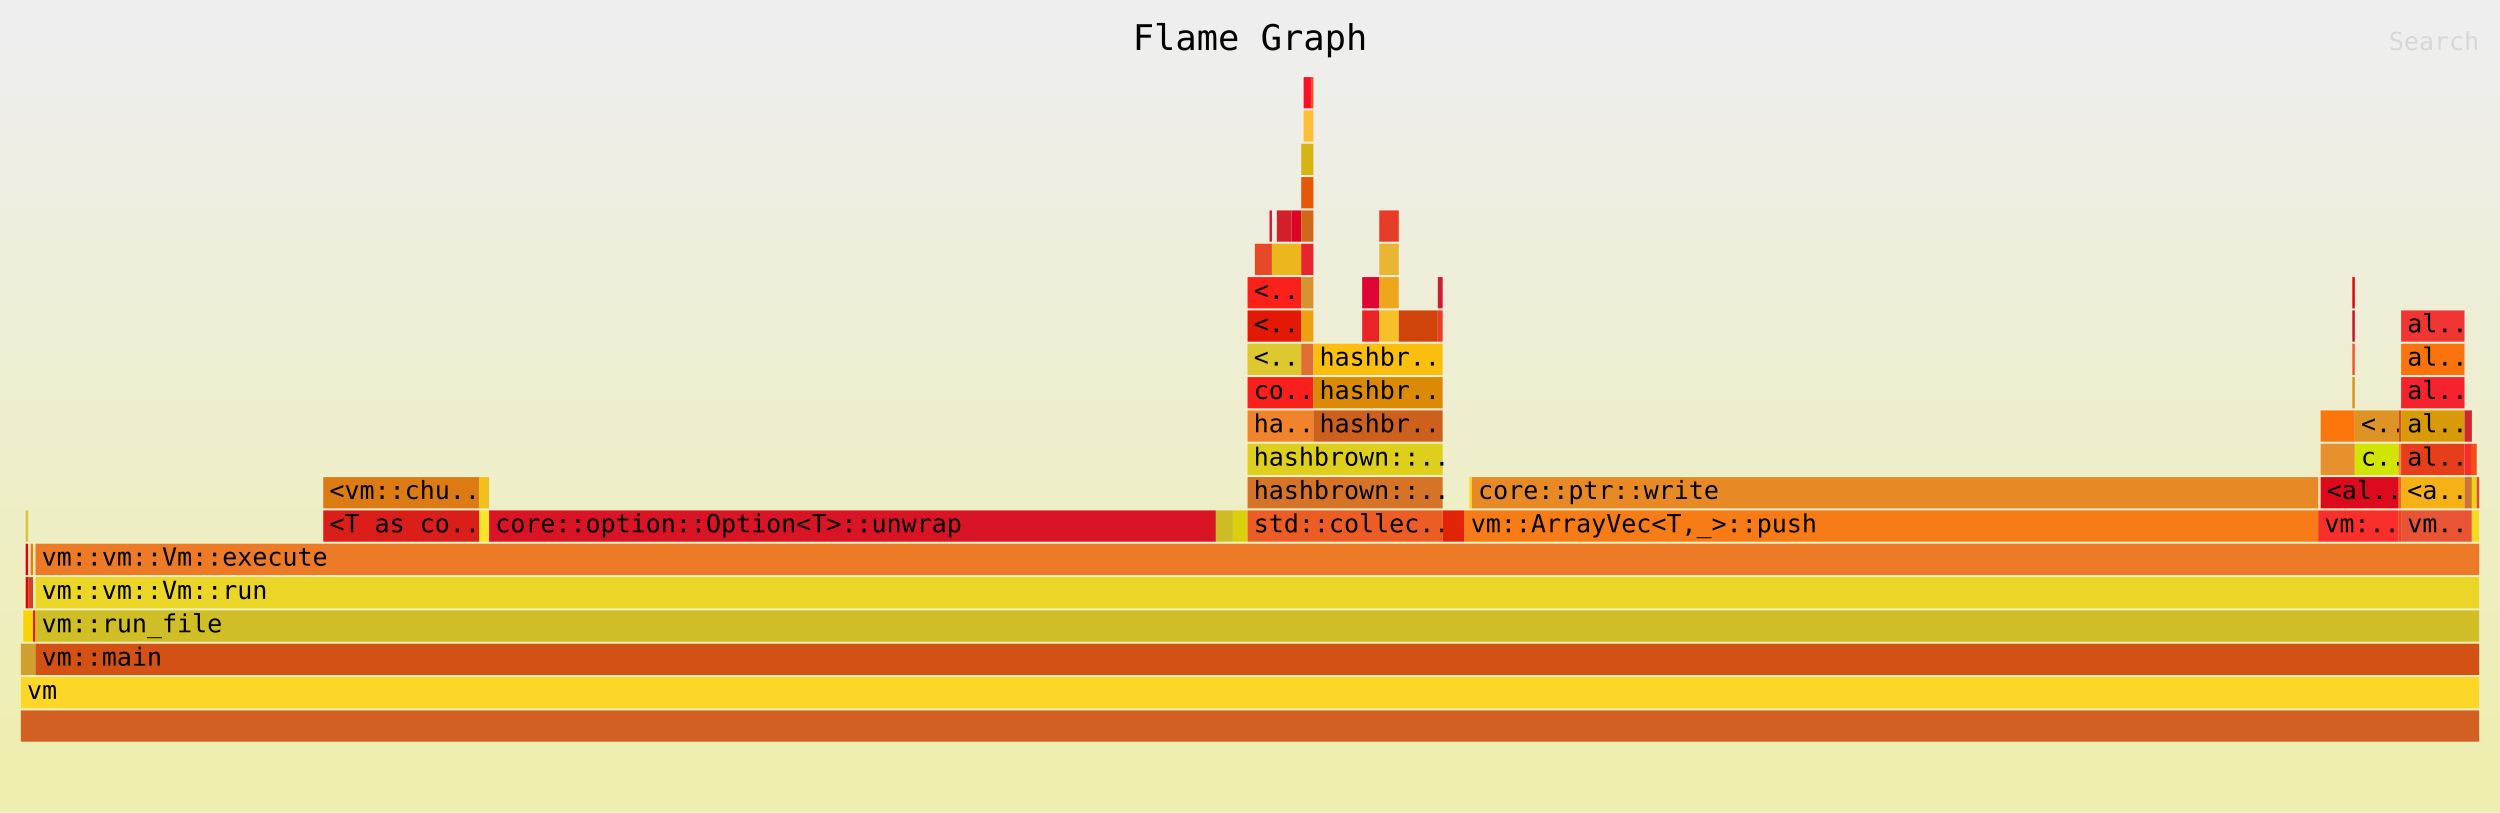
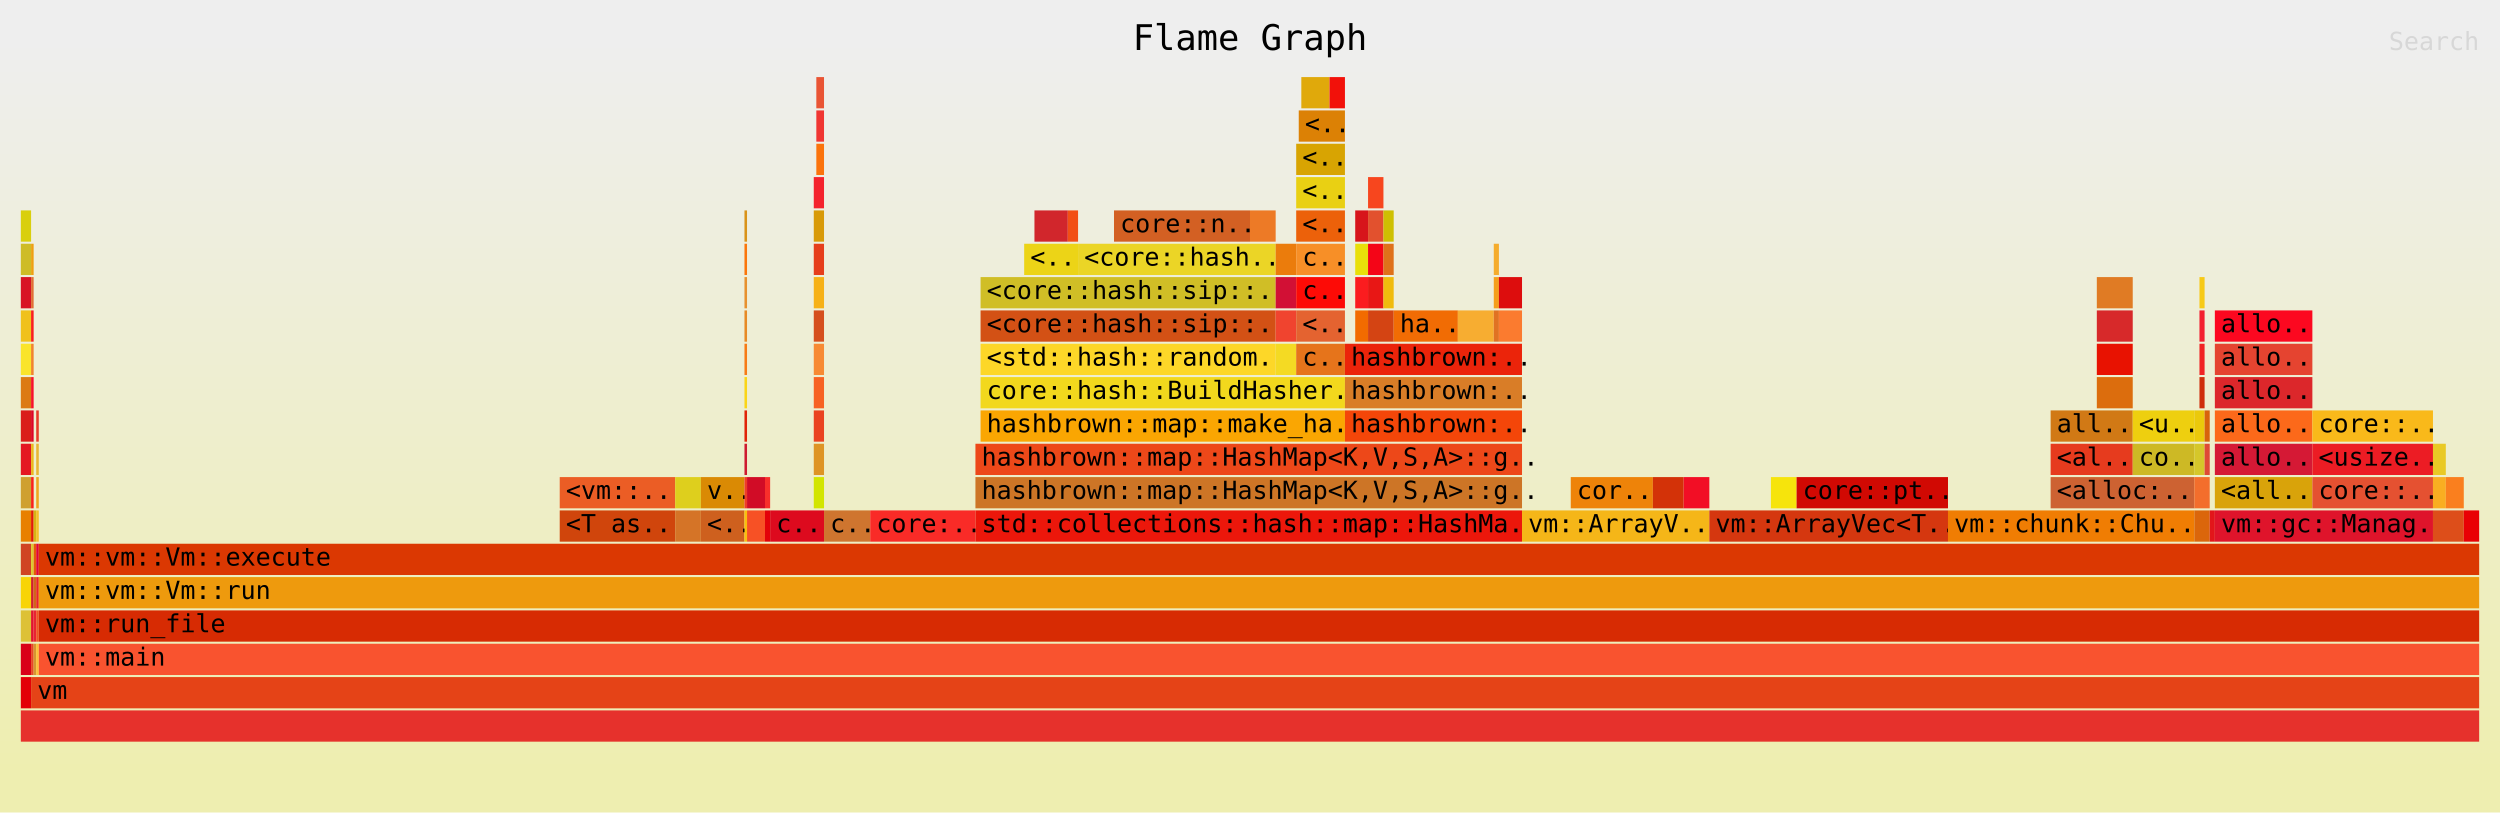
<svg xmlns="http://www.w3.org/2000/svg" xmlns:ns1="http://github.com/jonhoo/inferno" version="1.1" width="1200" height="390" viewBox="0 0 1200 390">
  <defs>
    <linearGradient id="background" y1="0" y2="1" x1="0" x2="0">
      <stop stop-color="#eeeeee" offset="5%" />
      <stop stop-color="#eeeeb0" offset="95%" />
    </linearGradient>
  </defs>
  <style type="text/css">
text { font-family:monospace; font-size:12px }
#title { text-anchor:middle; font-size:17px; }
#matched { text-anchor:end; }
#search { text-anchor:end; opacity:0.1; cursor:pointer; }
#search:hover, #search.show { opacity:1; }
#subtitle { text-anchor:middle; font-color:rgb(160,160,160); }
#unzoom { cursor:pointer; }
#frames &gt; *:hover { stroke:black; stroke-width:0.5; cursor:pointer; }
.hide { display:none; }
.parent { opacity:0.5; }
</style>
  <rect x="0" y="0" width="100%" height="390" fill="url(#background)" />
  <text id="title" fill="rgb(0,0,0)" x="50%" y="24.00">Flame Graph</text>
  <text id="details" fill="rgb(0,0,0)" x="10" y="373.00"> </text>
  <text id="unzoom" class="hide" fill="rgb(0,0,0)" x="10" y="24.00">Reset Zoom</text>
  <text id="search" fill="rgb(0,0,0)" x="1190" y="24.00">Search</text>
  <text id="matched" fill="rgb(0,0,0)" x="1190" y="373.00"> </text>
-   <svg id="frames" x="10" width="1180" total_samples="1008">
-     <g>
-       <rect x="0.198%" y="277" width="0.099%" height="15" fill="rgb(227,0,7)" ns1:x="2" ns1:w="1" />
-       <text x="0.448%" y="287.50" />
-     </g>
-     <g>
-       <rect x="0.198%" y="261" width="0.099%" height="15" fill="rgb(217,0,24)" ns1:x="2" ns1:w="1" />
-       <text x="0.448%" y="271.50" />
-     </g>
-     <g>
-       <rect x="0.198%" y="245" width="0.099%" height="15" fill="rgb(221,193,54)" ns1:x="2" ns1:w="1" />
-       <text x="0.448%" y="255.50" />
-     </g>
-     <g>
-       <rect x="0.099%" y="293" width="0.397%" height="15" fill="rgb(248,212,6)" ns1:x="1" ns1:w="4" />
-       <text x="0.349%" y="303.50" />
-     </g>
-     <g>
-       <rect x="0.298%" y="277" width="0.198%" height="15" fill="rgb(208,68,35)" ns1:x="3" ns1:w="2" />
-       <text x="0.548%" y="287.50" />
-     </g>
-     <g>
-       <rect x="0.397%" y="261" width="0.099%" height="15" fill="rgb(232,128,0)" ns1:x="4" ns1:w="1" />
-       <text x="0.647%" y="271.50" />
-     </g>
-     <g>
-       <rect x="0%" y="309" width="0.595%" height="15" fill="rgb(207,160,47)" ns1:x="0" ns1:w="6" />
+   <svg id="frames" x="10" width="1180" total_samples="958">
+     <g>
+       <rect x="0%" y="325" width="0.417%" height="15" fill="rgb(227,0,7)" ns1:x="0" ns1:w="4" />
+       <text x="0.25%" y="335.50" />
+     </g>
+     <g>
+       <rect x="0%" y="309" width="0.417%" height="15" fill="rgb(217,0,24)" ns1:x="0" ns1:w="4" />
      <text x="0.25%" y="319.50" />
    </g>
    <g>
-       <rect x="0.496%" y="293" width="0.099%" height="15" fill="rgb(228,23,34)" ns1:x="5" ns1:w="1" />
-       <text x="0.746%" y="303.50" />
-     </g>
-     <g>
-       <rect x="12.302%" y="245" width="6.349%" height="15" fill="rgb(218,30,26)" ns1:x="124" ns1:w="64" />
-       <text x="12.552%" y="255.50">&lt;T as co..</text>
-     </g>
-     <g>
-       <rect x="12.302%" y="229" width="6.349%" height="15" fill="rgb(220,122,19)" ns1:x="124" ns1:w="64" />
-       <text x="12.552%" y="239.50">&lt;vm::chu..</text>
-     </g>
-     <g>
-       <rect x="18.651%" y="245" width="0.397%" height="15" fill="rgb(250,228,42)" ns1:x="188" ns1:w="4" />
-       <text x="18.901%" y="255.50" />
-     </g>
-     <g>
-       <rect x="18.651%" y="229" width="0.397%" height="15" fill="rgb(240,193,28)" ns1:x="188" ns1:w="4" />
-       <text x="18.901%" y="239.50" />
-     </g>
-     <g>
-       <rect x="19.048%" y="245" width="29.564%" height="15" fill="rgb(216,20,37)" ns1:x="192" ns1:w="298" />
-       <text x="19.298%" y="255.50">core::option::Option&lt;T&gt;::unwrap</text>
-     </g>
-     <g>
-       <rect x="48.611%" y="245" width="0.694%" height="15" fill="rgb(206,188,39)" ns1:x="490" ns1:w="7" />
-       <text x="48.861%" y="255.50" />
-     </g>
-     <g>
-       <rect x="49.306%" y="245" width="0.595%" height="15" fill="rgb(217,207,13)" ns1:x="497" ns1:w="6" />
-       <text x="49.556%" y="255.50" />
-     </g>
-     <g>
-       <rect x="50.198%" y="117" width="0.694%" height="15" fill="rgb(231,73,38)" ns1:x="506" ns1:w="7" />
-       <text x="50.448%" y="127.50" />
-     </g>
-     <g>
-       <rect x="50.794%" y="101" width="0.099%" height="15" fill="rgb(225,20,46)" ns1:x="512" ns1:w="1" />
-       <text x="51.044%" y="111.50" />
-     </g>
-     <g>
-       <rect x="51.091%" y="101" width="0.595%" height="15" fill="rgb(210,31,41)" ns1:x="515" ns1:w="6" />
-       <text x="51.341%" y="111.50" />
-     </g>
-     <g>
-       <rect x="49.901%" y="165" width="2.183%" height="15" fill="rgb(221,200,47)" ns1:x="503" ns1:w="22" />
-       <text x="50.151%" y="175.50">&lt;..</text>
-     </g>
-     <g>
-       <rect x="49.901%" y="149" width="2.183%" height="15" fill="rgb(226,26,5)" ns1:x="503" ns1:w="22" />
-       <text x="50.151%" y="159.50">&lt;..</text>
-     </g>
-     <g>
-       <rect x="49.901%" y="133" width="2.183%" height="15" fill="rgb(249,33,26)" ns1:x="503" ns1:w="22" />
-       <text x="50.151%" y="143.50">&lt;..</text>
-     </g>
-     <g>
-       <rect x="50.893%" y="117" width="1.19%" height="15" fill="rgb(235,183,28)" ns1:x="513" ns1:w="12" />
-       <text x="51.143%" y="127.50" />
-     </g>
-     <g>
-       <rect x="51.687%" y="101" width="0.397%" height="15" fill="rgb(221,5,38)" ns1:x="521" ns1:w="4" />
-       <text x="51.937%" y="111.50" />
-     </g>
-     <g>
-       <rect x="52.182%" y="37" width="0.298%" height="15" fill="rgb(247,18,42)" ns1:x="526" ns1:w="3" />
-       <text x="52.432%" y="47.50" />
-     </g>
-     <g>
-       <rect x="49.901%" y="197" width="2.679%" height="15" fill="rgb(241,131,45)" ns1:x="503" ns1:w="27" />
-       <text x="50.151%" y="207.50">ha..</text>
-     </g>
-     <g>
-       <rect x="49.901%" y="181" width="2.679%" height="15" fill="rgb(249,31,29)" ns1:x="503" ns1:w="27" />
-       <text x="50.151%" y="191.50">co..</text>
-     </g>
-     <g>
-       <rect x="52.083%" y="165" width="0.496%" height="15" fill="rgb(225,111,53)" ns1:x="525" ns1:w="5" />
-       <text x="52.333%" y="175.50" />
-     </g>
-     <g>
-       <rect x="52.083%" y="149" width="0.496%" height="15" fill="rgb(238,160,17)" ns1:x="525" ns1:w="5" />
-       <text x="52.333%" y="159.50" />
-     </g>
-     <g>
-       <rect x="52.083%" y="133" width="0.496%" height="15" fill="rgb(214,148,48)" ns1:x="525" ns1:w="5" />
-       <text x="52.333%" y="143.50" />
-     </g>
-     <g>
-       <rect x="52.083%" y="117" width="0.496%" height="15" fill="rgb(232,36,49)" ns1:x="525" ns1:w="5" />
-       <text x="52.333%" y="127.50" />
-     </g>
-     <g>
-       <rect x="52.083%" y="101" width="0.496%" height="15" fill="rgb(209,103,24)" ns1:x="525" ns1:w="5" />
-       <text x="52.333%" y="111.50" />
-     </g>
-     <g>
-       <rect x="52.083%" y="85" width="0.496%" height="15" fill="rgb(229,88,8)" ns1:x="525" ns1:w="5" />
-       <text x="52.333%" y="95.50" />
-     </g>
-     <g>
-       <rect x="52.083%" y="69" width="0.496%" height="15" fill="rgb(213,181,19)" ns1:x="525" ns1:w="5" />
-       <text x="52.333%" y="79.50" />
-     </g>
-     <g>
-       <rect x="52.182%" y="53" width="0.397%" height="15" fill="rgb(254,191,54)" ns1:x="526" ns1:w="4" />
-       <text x="52.432%" y="63.50" />
-     </g>
-     <g>
-       <rect x="52.48%" y="37" width="0.099%" height="15" fill="rgb(241,83,37)" ns1:x="529" ns1:w="1" />
-       <text x="52.73%" y="47.50" />
-     </g>
-     <g>
-       <rect x="54.563%" y="149" width="0.694%" height="15" fill="rgb(233,36,39)" ns1:x="550" ns1:w="7" />
-       <text x="54.813%" y="159.50" />
-     </g>
-     <g>
-       <rect x="54.563%" y="133" width="0.694%" height="15" fill="rgb(226,3,54)" ns1:x="550" ns1:w="7" />
-       <text x="54.813%" y="143.50" />
-     </g>
-     <g>
-       <rect x="55.258%" y="149" width="0.794%" height="15" fill="rgb(245,192,40)" ns1:x="557" ns1:w="8" />
-       <text x="55.508%" y="159.50" />
-     </g>
-     <g>
-       <rect x="55.258%" y="133" width="0.794%" height="15" fill="rgb(238,167,29)" ns1:x="557" ns1:w="8" />
-       <text x="55.508%" y="143.50" />
-     </g>
-     <g>
-       <rect x="55.258%" y="117" width="0.794%" height="15" fill="rgb(232,182,51)" ns1:x="557" ns1:w="8" />
-       <text x="55.508%" y="127.50" />
-     </g>
-     <g>
-       <rect x="55.258%" y="101" width="0.794%" height="15" fill="rgb(231,60,39)" ns1:x="557" ns1:w="8" />
-       <text x="55.508%" y="111.50" />
-     </g>
-     <g>
-       <rect x="56.052%" y="149" width="1.587%" height="15" fill="rgb(208,69,12)" ns1:x="565" ns1:w="16" />
-       <text x="56.302%" y="159.50" />
-     </g>
-     <g>
-       <rect x="49.901%" y="245" width="7.936%" height="15" fill="rgb(235,93,37)" ns1:x="503" ns1:w="80" />
-       <text x="50.151%" y="255.50">std::collec..</text>
-     </g>
-     <g>
-       <rect x="49.901%" y="229" width="7.936%" height="15" fill="rgb(213,116,39)" ns1:x="503" ns1:w="80" />
-       <text x="50.151%" y="239.50">hashbrown::..</text>
-     </g>
-     <g>
-       <rect x="49.901%" y="213" width="7.936%" height="15" fill="rgb(222,207,29)" ns1:x="503" ns1:w="80" />
-       <text x="50.151%" y="223.50">hashbrown::..</text>
-     </g>
-     <g>
-       <rect x="52.579%" y="197" width="5.258%" height="15" fill="rgb(206,96,30)" ns1:x="530" ns1:w="53" />
-       <text x="52.829%" y="207.50">hashbr..</text>
-     </g>
-     <g>
-       <rect x="52.579%" y="181" width="5.258%" height="15" fill="rgb(218,138,4)" ns1:x="530" ns1:w="53" />
-       <text x="52.829%" y="191.50">hashbr..</text>
-     </g>
-     <g>
-       <rect x="52.579%" y="165" width="5.258%" height="15" fill="rgb(250,191,14)" ns1:x="530" ns1:w="53" />
-       <text x="52.829%" y="175.50">hashbr..</text>
-     </g>
-     <g>
-       <rect x="57.639%" y="149" width="0.198%" height="15" fill="rgb(239,60,40)" ns1:x="581" ns1:w="2" />
-       <text x="57.889%" y="159.50" />
-     </g>
-     <g>
-       <rect x="57.639%" y="133" width="0.198%" height="15" fill="rgb(206,27,48)" ns1:x="581" ns1:w="2" />
-       <text x="57.889%" y="143.50" />
-     </g>
-     <g>
-       <rect x="57.837%" y="245" width="0.893%" height="15" fill="rgb(225,35,8)" ns1:x="583" ns1:w="9" />
-       <text x="58.087%" y="255.50" />
-     </g>
-     <g>
-       <rect x="58.929%" y="229" width="0.099%" height="15" fill="rgb(250,213,24)" ns1:x="594" ns1:w="1" />
-       <text x="59.179%" y="239.50" />
-     </g>
-     <g>
-       <rect x="58.73%" y="245" width="34.722%" height="15" fill="rgb(247,123,22)" ns1:x="592" ns1:w="350" />
-       <text x="58.98%" y="255.50">vm::ArrayVec&lt;T,_&gt;::push</text>
-     </g>
-     <g>
-       <rect x="59.028%" y="229" width="34.425%" height="15" fill="rgb(231,138,38)" ns1:x="595" ns1:w="347" />
-       <text x="59.278%" y="239.50">core::ptr::write</text>
-     </g>
-     <g>
-       <rect x="93.552%" y="213" width="1.389%" height="15" fill="rgb(231,145,46)" ns1:x="943" ns1:w="14" />
-       <text x="93.802%" y="223.50" />
-     </g>
-     <g>
-       <rect x="93.552%" y="197" width="1.389%" height="15" fill="rgb(251,118,11)" ns1:x="943" ns1:w="14" />
-       <text x="93.802%" y="207.50" />
-     </g>
-     <g>
-       <rect x="94.841%" y="181" width="0.099%" height="15" fill="rgb(217,147,25)" ns1:x="956" ns1:w="1" />
-       <text x="95.091%" y="191.50" />
-     </g>
-     <g>
-       <rect x="94.841%" y="165" width="0.099%" height="15" fill="rgb(247,81,37)" ns1:x="956" ns1:w="1" />
-       <text x="95.091%" y="175.50" />
-     </g>
-     <g>
-       <rect x="94.841%" y="149" width="0.099%" height="15" fill="rgb(209,12,38)" ns1:x="956" ns1:w="1" />
-       <text x="95.091%" y="159.50" />
-     </g>
-     <g>
-       <rect x="94.841%" y="133" width="0.099%" height="15" fill="rgb(227,1,9)" ns1:x="956" ns1:w="1" />
-       <text x="95.091%" y="143.50" />
-     </g>
-     <g>
-       <rect x="93.452%" y="245" width="3.274%" height="15" fill="rgb(248,47,43)" ns1:x="942" ns1:w="33" />
-       <text x="93.702%" y="255.50">vm:..</text>
-     </g>
-     <g>
-       <rect x="93.552%" y="229" width="3.175%" height="15" fill="rgb(221,10,30)" ns1:x="943" ns1:w="32" />
-       <text x="93.802%" y="239.50">&lt;al..</text>
-     </g>
-     <g>
-       <rect x="94.941%" y="213" width="1.786%" height="15" fill="rgb(210,229,1)" ns1:x="957" ns1:w="18" />
-       <text x="95.191%" y="223.50">c..</text>
-     </g>
-     <g>
-       <rect x="94.941%" y="197" width="1.786%" height="15" fill="rgb(222,148,37)" ns1:x="957" ns1:w="18" />
-       <text x="95.191%" y="207.50">&lt;..</text>
-     </g>
-     <g>
-       <rect x="96.726%" y="245" width="0.099%" height="15" fill="rgb(234,67,33)" ns1:x="975" ns1:w="1" />
-       <text x="96.976%" y="255.50" />
-     </g>
-     <g>
-       <rect x="96.726%" y="229" width="0.099%" height="15" fill="rgb(247,98,35)" ns1:x="975" ns1:w="1" />
-       <text x="96.976%" y="239.50" />
-     </g>
-     <g>
-       <rect x="96.726%" y="213" width="0.099%" height="15" fill="rgb(247,138,52)" ns1:x="975" ns1:w="1" />
-       <text x="96.976%" y="223.50" />
-     </g>
-     <g>
-       <rect x="96.726%" y="197" width="0.099%" height="15" fill="rgb(213,79,30)" ns1:x="975" ns1:w="1" />
-       <text x="96.976%" y="207.50" />
-     </g>
-     <g>
-       <rect x="96.825%" y="229" width="2.579%" height="15" fill="rgb(246,177,23)" ns1:x="976" ns1:w="26" />
-       <text x="97.075%" y="239.50">&lt;a..</text>
-     </g>
-     <g>
-       <rect x="96.825%" y="213" width="2.579%" height="15" fill="rgb(230,62,27)" ns1:x="976" ns1:w="26" />
-       <text x="97.075%" y="223.50">al..</text>
-     </g>
-     <g>
-       <rect x="96.825%" y="197" width="2.579%" height="15" fill="rgb(216,154,8)" ns1:x="976" ns1:w="26" />
-       <text x="97.075%" y="207.50">al..</text>
-     </g>
-     <g>
-       <rect x="96.825%" y="181" width="2.579%" height="15" fill="rgb(244,35,45)" ns1:x="976" ns1:w="26" />
-       <text x="97.075%" y="191.50">al..</text>
-     </g>
-     <g>
-       <rect x="96.825%" y="165" width="2.579%" height="15" fill="rgb(251,115,12)" ns1:x="976" ns1:w="26" />
-       <text x="97.075%" y="175.50">al..</text>
-     </g>
-     <g>
-       <rect x="96.825%" y="149" width="2.579%" height="15" fill="rgb(240,54,50)" ns1:x="976" ns1:w="26" />
-       <text x="97.075%" y="159.50">al..</text>
-     </g>
-     <g>
-       <rect x="96.825%" y="245" width="2.877%" height="15" fill="rgb(233,84,52)" ns1:x="976" ns1:w="29" />
-       <text x="97.075%" y="255.50">vm..</text>
-     </g>
-     <g>
-       <rect x="99.405%" y="229" width="0.298%" height="15" fill="rgb(207,117,47)" ns1:x="1002" ns1:w="3" />
-       <text x="99.655%" y="239.50" />
-     </g>
-     <g>
-       <rect x="99.405%" y="213" width="0.298%" height="15" fill="rgb(249,43,39)" ns1:x="1002" ns1:w="3" />
-       <text x="99.655%" y="223.50" />
-     </g>
-     <g>
-       <rect x="99.405%" y="197" width="0.298%" height="15" fill="rgb(209,38,44)" ns1:x="1002" ns1:w="3" />
-       <text x="99.655%" y="207.50" />
-     </g>
-     <g>
-       <rect x="99.702%" y="229" width="0.198%" height="15" fill="rgb(236,212,23)" ns1:x="1005" ns1:w="2" />
-       <text x="99.952%" y="239.50" />
-     </g>
-     <g>
-       <rect x="99.702%" y="213" width="0.198%" height="15" fill="rgb(242,79,21)" ns1:x="1005" ns1:w="2" />
-       <text x="99.952%" y="223.50" />
-     </g>
-     <g>
-       <rect x="0%" y="341" width="100%" height="15" fill="rgb(211,96,35)" ns1:x="0" ns1:w="1008" />
+       <rect x="0%" y="293" width="0.417%" height="15" fill="rgb(221,193,54)" ns1:x="0" ns1:w="4" />
+       <text x="0.25%" y="303.50" />
+     </g>
+     <g>
+       <rect x="0%" y="277" width="0.417%" height="15" fill="rgb(248,212,6)" ns1:x="0" ns1:w="4" />
+       <text x="0.25%" y="287.50" />
+     </g>
+     <g>
+       <rect x="0%" y="261" width="0.417%" height="15" fill="rgb(208,68,35)" ns1:x="0" ns1:w="4" />
+       <text x="0.25%" y="271.50" />
+     </g>
+     <g>
+       <rect x="0%" y="245" width="0.417%" height="15" fill="rgb(232,128,0)" ns1:x="0" ns1:w="4" />
+       <text x="0.25%" y="255.50" />
+     </g>
+     <g>
+       <rect x="0%" y="229" width="0.417%" height="15" fill="rgb(207,160,47)" ns1:x="0" ns1:w="4" />
+       <text x="0.25%" y="239.50" />
+     </g>
+     <g>
+       <rect x="0%" y="213" width="0.417%" height="15" fill="rgb(228,23,34)" ns1:x="0" ns1:w="4" />
+       <text x="0.25%" y="223.50" />
+     </g>
+     <g>
+       <rect x="0%" y="197" width="0.417%" height="15" fill="rgb(218,30,26)" ns1:x="0" ns1:w="4" />
+       <text x="0.25%" y="207.50" />
+     </g>
+     <g>
+       <rect x="0%" y="181" width="0.417%" height="15" fill="rgb(220,122,19)" ns1:x="0" ns1:w="4" />
+       <text x="0.25%" y="191.50" />
+     </g>
+     <g>
+       <rect x="0%" y="165" width="0.417%" height="15" fill="rgb(250,228,42)" ns1:x="0" ns1:w="4" />
+       <text x="0.25%" y="175.50" />
+     </g>
+     <g>
+       <rect x="0%" y="149" width="0.417%" height="15" fill="rgb(240,193,28)" ns1:x="0" ns1:w="4" />
+       <text x="0.25%" y="159.50" />
+     </g>
+     <g>
+       <rect x="0%" y="133" width="0.417%" height="15" fill="rgb(216,20,37)" ns1:x="0" ns1:w="4" />
+       <text x="0.25%" y="143.50" />
+     </g>
+     <g>
+       <rect x="0%" y="117" width="0.417%" height="15" fill="rgb(206,188,39)" ns1:x="0" ns1:w="4" />
+       <text x="0.25%" y="127.50" />
+     </g>
+     <g>
+       <rect x="0%" y="101" width="0.417%" height="15" fill="rgb(217,207,13)" ns1:x="0" ns1:w="4" />
+       <text x="0.25%" y="111.50" />
+     </g>
+     <g>
+       <rect x="0.417%" y="309" width="0.104%" height="15" fill="rgb(231,73,38)" ns1:x="4" ns1:w="1" />
+       <text x="0.667%" y="319.50" />
+     </g>
+     <g>
+       <rect x="0.417%" y="293" width="0.104%" height="15" fill="rgb(225,20,46)" ns1:x="4" ns1:w="1" />
+       <text x="0.667%" y="303.50" />
+     </g>
+     <g>
+       <rect x="0.417%" y="277" width="0.104%" height="15" fill="rgb(210,31,41)" ns1:x="4" ns1:w="1" />
+       <text x="0.667%" y="287.50" />
+     </g>
+     <g>
+       <rect x="0.417%" y="261" width="0.104%" height="15" fill="rgb(221,200,47)" ns1:x="4" ns1:w="1" />
+       <text x="0.667%" y="271.50" />
+     </g>
+     <g>
+       <rect x="0.417%" y="245" width="0.104%" height="15" fill="rgb(226,26,5)" ns1:x="4" ns1:w="1" />
+       <text x="0.667%" y="255.50" />
+     </g>
+     <g>
+       <rect x="0.417%" y="229" width="0.104%" height="15" fill="rgb(249,33,26)" ns1:x="4" ns1:w="1" />
+       <text x="0.667%" y="239.50" />
+     </g>
+     <g>
+       <rect x="0.417%" y="213" width="0.104%" height="15" fill="rgb(235,183,28)" ns1:x="4" ns1:w="1" />
+       <text x="0.667%" y="223.50" />
+     </g>
+     <g>
+       <rect x="0.417%" y="197" width="0.104%" height="15" fill="rgb(221,5,38)" ns1:x="4" ns1:w="1" />
+       <text x="0.667%" y="207.50" />
+     </g>
+     <g>
+       <rect x="0.417%" y="181" width="0.104%" height="15" fill="rgb(247,18,42)" ns1:x="4" ns1:w="1" />
+       <text x="0.667%" y="191.50" />
+     </g>
+     <g>
+       <rect x="0.417%" y="165" width="0.104%" height="15" fill="rgb(241,131,45)" ns1:x="4" ns1:w="1" />
+       <text x="0.667%" y="175.50" />
+     </g>
+     <g>
+       <rect x="0.417%" y="149" width="0.104%" height="15" fill="rgb(249,31,29)" ns1:x="4" ns1:w="1" />
+       <text x="0.667%" y="159.50" />
+     </g>
+     <g>
+       <rect x="0.417%" y="133" width="0.104%" height="15" fill="rgb(225,111,53)" ns1:x="4" ns1:w="1" />
+       <text x="0.667%" y="143.50" />
+     </g>
+     <g>
+       <rect x="0.417%" y="117" width="0.104%" height="15" fill="rgb(238,160,17)" ns1:x="4" ns1:w="1" />
+       <text x="0.667%" y="127.50" />
+     </g>
+     <g>
+       <rect x="0.522%" y="309" width="0.104%" height="15" fill="rgb(214,148,48)" ns1:x="5" ns1:w="1" />
+       <text x="0.772%" y="319.50" />
+     </g>
+     <g>
+       <rect x="0.522%" y="293" width="0.104%" height="15" fill="rgb(232,36,49)" ns1:x="5" ns1:w="1" />
+       <text x="0.772%" y="303.50" />
+     </g>
+     <g>
+       <rect x="0.522%" y="277" width="0.104%" height="15" fill="rgb(209,103,24)" ns1:x="5" ns1:w="1" />
+       <text x="0.772%" y="287.50" />
+     </g>
+     <g>
+       <rect x="0.522%" y="261" width="0.104%" height="15" fill="rgb(229,88,8)" ns1:x="5" ns1:w="1" />
+       <text x="0.772%" y="271.50" />
+     </g>
+     <g>
+       <rect x="0.522%" y="245" width="0.104%" height="15" fill="rgb(213,181,19)" ns1:x="5" ns1:w="1" />
+       <text x="0.772%" y="255.50" />
+     </g>
+     <g>
+       <rect x="0.626%" y="309" width="0.104%" height="15" fill="rgb(254,191,54)" ns1:x="6" ns1:w="1" />
+       <text x="0.876%" y="319.50" />
+     </g>
+     <g>
+       <rect x="0.626%" y="293" width="0.104%" height="15" fill="rgb(241,83,37)" ns1:x="6" ns1:w="1" />
+       <text x="0.876%" y="303.50" />
+     </g>
+     <g>
+       <rect x="0.626%" y="277" width="0.104%" height="15" fill="rgb(233,36,39)" ns1:x="6" ns1:w="1" />
+       <text x="0.876%" y="287.50" />
+     </g>
+     <g>
+       <rect x="0.626%" y="261" width="0.104%" height="15" fill="rgb(226,3,54)" ns1:x="6" ns1:w="1" />
+       <text x="0.876%" y="271.50" />
+     </g>
+     <g>
+       <rect x="0.626%" y="245" width="0.104%" height="15" fill="rgb(245,192,40)" ns1:x="6" ns1:w="1" />
+       <text x="0.876%" y="255.50" />
+     </g>
+     <g>
+       <rect x="0.626%" y="229" width="0.104%" height="15" fill="rgb(238,167,29)" ns1:x="6" ns1:w="1" />
+       <text x="0.876%" y="239.50" />
+     </g>
+     <g>
+       <rect x="0.626%" y="213" width="0.104%" height="15" fill="rgb(232,182,51)" ns1:x="6" ns1:w="1" />
+       <text x="0.876%" y="223.50" />
+     </g>
+     <g>
+       <rect x="0.626%" y="197" width="0.104%" height="15" fill="rgb(231,60,39)" ns1:x="6" ns1:w="1" />
+       <text x="0.876%" y="207.50" />
+     </g>
+     <g>
+       <rect x="21.921%" y="245" width="4.697%" height="15" fill="rgb(208,69,12)" ns1:x="210" ns1:w="45" />
+       <text x="22.171%" y="255.50">&lt;T as..</text>
+     </g>
+     <g>
+       <rect x="21.921%" y="229" width="4.697%" height="15" fill="rgb(235,93,37)" ns1:x="210" ns1:w="45" />
+       <text x="22.171%" y="239.50">&lt;vm::..</text>
+     </g>
+     <g>
+       <rect x="26.618%" y="245" width="1.044%" height="15" fill="rgb(213,116,39)" ns1:x="255" ns1:w="10" />
+       <text x="26.868%" y="255.50" />
+     </g>
+     <g>
+       <rect x="26.618%" y="229" width="1.044%" height="15" fill="rgb(222,207,29)" ns1:x="255" ns1:w="10" />
+       <text x="26.868%" y="239.50" />
+     </g>
+     <g>
+       <rect x="27.662%" y="245" width="1.774%" height="15" fill="rgb(206,96,30)" ns1:x="265" ns1:w="17" />
+       <text x="27.912%" y="255.50">&lt;..</text>
+     </g>
+     <g>
+       <rect x="27.662%" y="229" width="1.774%" height="15" fill="rgb(218,138,4)" ns1:x="265" ns1:w="17" />
+       <text x="27.912%" y="239.50">v..</text>
+     </g>
+     <g>
+       <rect x="29.436%" y="245" width="0.104%" height="15" fill="rgb(250,191,14)" ns1:x="282" ns1:w="1" />
+       <text x="29.686%" y="255.50" />
+     </g>
+     <g>
+       <rect x="29.436%" y="229" width="0.104%" height="15" fill="rgb(239,60,40)" ns1:x="282" ns1:w="1" />
+       <text x="29.686%" y="239.50" />
+     </g>
+     <g>
+       <rect x="29.436%" y="213" width="0.104%" height="15" fill="rgb(206,27,48)" ns1:x="282" ns1:w="1" />
+       <text x="29.686%" y="223.50" />
+     </g>
+     <g>
+       <rect x="29.436%" y="197" width="0.104%" height="15" fill="rgb(225,35,8)" ns1:x="282" ns1:w="1" />
+       <text x="29.686%" y="207.50" />
+     </g>
+     <g>
+       <rect x="29.436%" y="181" width="0.104%" height="15" fill="rgb(250,213,24)" ns1:x="282" ns1:w="1" />
+       <text x="29.686%" y="191.50" />
+     </g>
+     <g>
+       <rect x="29.436%" y="165" width="0.104%" height="15" fill="rgb(247,123,22)" ns1:x="282" ns1:w="1" />
+       <text x="29.686%" y="175.50" />
+     </g>
+     <g>
+       <rect x="29.436%" y="149" width="0.104%" height="15" fill="rgb(231,138,38)" ns1:x="282" ns1:w="1" />
+       <text x="29.686%" y="159.50" />
+     </g>
+     <g>
+       <rect x="29.436%" y="133" width="0.104%" height="15" fill="rgb(231,145,46)" ns1:x="282" ns1:w="1" />
+       <text x="29.686%" y="143.50" />
+     </g>
+     <g>
+       <rect x="29.436%" y="117" width="0.104%" height="15" fill="rgb(251,118,11)" ns1:x="282" ns1:w="1" />
+       <text x="29.686%" y="127.50" />
+     </g>
+     <g>
+       <rect x="29.436%" y="101" width="0.104%" height="15" fill="rgb(217,147,25)" ns1:x="282" ns1:w="1" />
+       <text x="29.686%" y="111.50" />
+     </g>
+     <g>
+       <rect x="29.541%" y="245" width="0.731%" height="15" fill="rgb(247,81,37)" ns1:x="283" ns1:w="7" />
+       <text x="29.791%" y="255.50" />
+     </g>
+     <g>
+       <rect x="29.541%" y="229" width="0.731%" height="15" fill="rgb(209,12,38)" ns1:x="283" ns1:w="7" />
+       <text x="29.791%" y="239.50" />
+     </g>
+     <g>
+       <rect x="30.271%" y="245" width="0.209%" height="15" fill="rgb(227,1,9)" ns1:x="290" ns1:w="2" />
+       <text x="30.521%" y="255.50" />
+     </g>
+     <g>
+       <rect x="30.271%" y="229" width="0.209%" height="15" fill="rgb(248,47,43)" ns1:x="290" ns1:w="2" />
+       <text x="30.521%" y="239.50" />
+     </g>
+     <g>
+       <rect x="30.48%" y="245" width="2.192%" height="15" fill="rgb(221,10,30)" ns1:x="292" ns1:w="21" />
+       <text x="30.73%" y="255.50">c..</text>
+     </g>
+     <g>
+       <rect x="32.255%" y="229" width="0.417%" height="15" fill="rgb(210,229,1)" ns1:x="309" ns1:w="4" />
+       <text x="32.505%" y="239.50" />
+     </g>
+     <g>
+       <rect x="32.255%" y="213" width="0.417%" height="15" fill="rgb(222,148,37)" ns1:x="309" ns1:w="4" />
+       <text x="32.505%" y="223.50" />
+     </g>
+     <g>
+       <rect x="32.255%" y="197" width="0.417%" height="15" fill="rgb(234,67,33)" ns1:x="309" ns1:w="4" />
+       <text x="32.505%" y="207.50" />
+     </g>
+     <g>
+       <rect x="32.255%" y="181" width="0.417%" height="15" fill="rgb(247,98,35)" ns1:x="309" ns1:w="4" />
+       <text x="32.505%" y="191.50" />
+     </g>
+     <g>
+       <rect x="32.255%" y="165" width="0.417%" height="15" fill="rgb(247,138,52)" ns1:x="309" ns1:w="4" />
+       <text x="32.505%" y="175.50" />
+     </g>
+     <g>
+       <rect x="32.255%" y="149" width="0.417%" height="15" fill="rgb(213,79,30)" ns1:x="309" ns1:w="4" />
+       <text x="32.505%" y="159.50" />
+     </g>
+     <g>
+       <rect x="32.255%" y="133" width="0.417%" height="15" fill="rgb(246,177,23)" ns1:x="309" ns1:w="4" />
+       <text x="32.505%" y="143.50" />
+     </g>
+     <g>
+       <rect x="32.255%" y="117" width="0.417%" height="15" fill="rgb(230,62,27)" ns1:x="309" ns1:w="4" />
+       <text x="32.505%" y="127.50" />
+     </g>
+     <g>
+       <rect x="32.255%" y="101" width="0.417%" height="15" fill="rgb(216,154,8)" ns1:x="309" ns1:w="4" />
+       <text x="32.505%" y="111.50" />
+     </g>
+     <g>
+       <rect x="32.255%" y="85" width="0.417%" height="15" fill="rgb(244,35,45)" ns1:x="309" ns1:w="4" />
+       <text x="32.505%" y="95.50" />
+     </g>
+     <g>
+       <rect x="32.359%" y="69" width="0.313%" height="15" fill="rgb(251,115,12)" ns1:x="310" ns1:w="3" />
+       <text x="32.609%" y="79.50" />
+     </g>
+     <g>
+       <rect x="32.359%" y="53" width="0.313%" height="15" fill="rgb(240,54,50)" ns1:x="310" ns1:w="3" />
+       <text x="32.609%" y="63.50" />
+     </g>
+     <g>
+       <rect x="32.359%" y="37" width="0.313%" height="15" fill="rgb(233,84,52)" ns1:x="310" ns1:w="3" />
+       <text x="32.609%" y="47.50" />
+     </g>
+     <g>
+       <rect x="32.672%" y="245" width="1.879%" height="15" fill="rgb(207,117,47)" ns1:x="313" ns1:w="18" />
+       <text x="32.922%" y="255.50">c..</text>
+     </g>
+     <g>
+       <rect x="34.551%" y="245" width="4.28%" height="15" fill="rgb(249,43,39)" ns1:x="331" ns1:w="41" />
+       <text x="34.801%" y="255.50">core:..</text>
+     </g>
+     <g>
+       <rect x="41.232%" y="101" width="1.357%" height="15" fill="rgb(209,38,44)" ns1:x="395" ns1:w="13" />
+       <text x="41.482%" y="111.50" />
+     </g>
+     <g>
+       <rect x="40.814%" y="117" width="2.192%" height="15" fill="rgb(236,212,23)" ns1:x="391" ns1:w="21" />
+       <text x="41.064%" y="127.50">&lt;..</text>
+     </g>
+     <g>
+       <rect x="42.589%" y="101" width="0.417%" height="15" fill="rgb(242,79,21)" ns1:x="408" ns1:w="4" />
+       <text x="42.839%" y="111.50" />
+     </g>
+     <g>
+       <rect x="44.468%" y="101" width="5.532%" height="15" fill="rgb(211,96,35)" ns1:x="426" ns1:w="53" />
+       <text x="44.718%" y="111.50">core::n..</text>
+     </g>
+     <g>
+       <rect x="39.04%" y="165" width="12.004%" height="15" fill="rgb(253,215,40)" ns1:x="374" ns1:w="115" />
+       <text x="39.29%" y="175.50">&lt;std::hash::random..</text>
+     </g>
+     <g>
+       <rect x="39.04%" y="149" width="12.004%" height="15" fill="rgb(211,81,21)" ns1:x="374" ns1:w="115" />
+       <text x="39.29%" y="159.50">&lt;core::hash::sip::..</text>
+     </g>
+     <g>
+       <rect x="39.04%" y="133" width="12.004%" height="15" fill="rgb(208,190,38)" ns1:x="374" ns1:w="115" />
+       <text x="39.29%" y="143.50">&lt;core::hash::sip::..</text>
+     </g>
+     <g>
+       <rect x="43.006%" y="117" width="8.038%" height="15" fill="rgb(235,213,38)" ns1:x="412" ns1:w="77" />
+       <text x="43.256%" y="127.50">&lt;core::hash..</text>
+     </g>
+     <g>
+       <rect x="50%" y="101" width="1.044%" height="15" fill="rgb(237,122,38)" ns1:x="479" ns1:w="10" />
+       <text x="50.25%" y="111.50" />
+     </g>
+     <g>
+       <rect x="51.044%" y="165" width="0.835%" height="15" fill="rgb(244,218,35)" ns1:x="489" ns1:w="8" />
+       <text x="51.294%" y="175.50" />
+     </g>
+     <g>
+       <rect x="51.044%" y="149" width="0.835%" height="15" fill="rgb(240,68,47)" ns1:x="489" ns1:w="8" />
+       <text x="51.294%" y="159.50" />
+     </g>
+     <g>
+       <rect x="51.044%" y="133" width="0.835%" height="15" fill="rgb(210,16,53)" ns1:x="489" ns1:w="8" />
+       <text x="51.294%" y="143.50" />
+     </g>
+     <g>
+       <rect x="51.044%" y="117" width="0.835%" height="15" fill="rgb(235,124,12)" ns1:x="489" ns1:w="8" />
+       <text x="51.294%" y="127.50" />
+     </g>
+     <g>
+       <rect x="52.088%" y="37" width="1.148%" height="15" fill="rgb(224,169,11)" ns1:x="499" ns1:w="11" />
+       <text x="52.338%" y="47.50" />
+     </g>
+     <g>
+       <rect x="39.04%" y="197" width="14.822%" height="15" fill="rgb(250,166,2)" ns1:x="374" ns1:w="142" />
+       <text x="39.29%" y="207.50">hashbrown::map::make_ha..</text>
+     </g>
+     <g>
+       <rect x="39.04%" y="181" width="14.822%" height="15" fill="rgb(242,216,29)" ns1:x="374" ns1:w="142" />
+       <text x="39.29%" y="191.50">core::hash::BuildHasher..</text>
+     </g>
+     <g>
+       <rect x="51.879%" y="165" width="1.983%" height="15" fill="rgb(230,116,27)" ns1:x="497" ns1:w="19" />
+       <text x="52.129%" y="175.50">c..</text>
+     </g>
+     <g>
+       <rect x="51.879%" y="149" width="1.983%" height="15" fill="rgb(228,99,48)" ns1:x="497" ns1:w="19" />
+       <text x="52.129%" y="159.50">&lt;..</text>
+     </g>
+     <g>
+       <rect x="51.879%" y="133" width="1.983%" height="15" fill="rgb(253,11,6)" ns1:x="497" ns1:w="19" />
+       <text x="52.129%" y="143.50">c..</text>
+     </g>
+     <g>
+       <rect x="51.879%" y="117" width="1.983%" height="15" fill="rgb(247,143,39)" ns1:x="497" ns1:w="19" />
+       <text x="52.129%" y="127.50">c..</text>
+     </g>
+     <g>
+       <rect x="51.879%" y="101" width="1.983%" height="15" fill="rgb(236,97,10)" ns1:x="497" ns1:w="19" />
+       <text x="52.129%" y="111.50">&lt;..</text>
+     </g>
+     <g>
+       <rect x="51.879%" y="85" width="1.983%" height="15" fill="rgb(233,208,19)" ns1:x="497" ns1:w="19" />
+       <text x="52.129%" y="95.50">&lt;..</text>
+     </g>
+     <g>
+       <rect x="51.879%" y="69" width="1.983%" height="15" fill="rgb(216,164,2)" ns1:x="497" ns1:w="19" />
+       <text x="52.129%" y="79.50">&lt;..</text>
+     </g>
+     <g>
+       <rect x="51.983%" y="53" width="1.879%" height="15" fill="rgb(220,129,5)" ns1:x="498" ns1:w="18" />
+       <text x="52.233%" y="63.50">&lt;..</text>
+     </g>
+     <g>
+       <rect x="53.236%" y="37" width="0.626%" height="15" fill="rgb(242,17,10)" ns1:x="510" ns1:w="6" />
+       <text x="53.486%" y="47.50" />
+     </g>
+     <g>
+       <rect x="54.28%" y="149" width="0.522%" height="15" fill="rgb(242,107,0)" ns1:x="520" ns1:w="5" />
+       <text x="54.53%" y="159.50" />
+     </g>
+     <g>
+       <rect x="54.28%" y="133" width="0.522%" height="15" fill="rgb(251,28,31)" ns1:x="520" ns1:w="5" />
+       <text x="54.53%" y="143.50" />
+     </g>
+     <g>
+       <rect x="54.28%" y="117" width="0.522%" height="15" fill="rgb(233,223,10)" ns1:x="520" ns1:w="5" />
+       <text x="54.53%" y="127.50" />
+     </g>
+     <g>
+       <rect x="54.28%" y="101" width="0.522%" height="15" fill="rgb(215,21,27)" ns1:x="520" ns1:w="5" />
+       <text x="54.53%" y="111.50" />
+     </g>
+     <g>
+       <rect x="54.802%" y="133" width="0.626%" height="15" fill="rgb(232,23,21)" ns1:x="525" ns1:w="6" />
+       <text x="55.052%" y="143.50" />
+     </g>
+     <g>
+       <rect x="54.802%" y="117" width="0.626%" height="15" fill="rgb(244,5,23)" ns1:x="525" ns1:w="6" />
+       <text x="55.052%" y="127.50" />
+     </g>
+     <g>
+       <rect x="54.802%" y="101" width="0.626%" height="15" fill="rgb(226,81,46)" ns1:x="525" ns1:w="6" />
+       <text x="55.052%" y="111.50" />
+     </g>
+     <g>
+       <rect x="54.802%" y="85" width="0.626%" height="15" fill="rgb(247,70,30)" ns1:x="525" ns1:w="6" />
+       <text x="55.052%" y="95.50" />
+     </g>
+     <g>
+       <rect x="54.802%" y="149" width="1.044%" height="15" fill="rgb(212,68,19)" ns1:x="525" ns1:w="10" />
+       <text x="55.052%" y="159.50" />
+     </g>
+     <g>
+       <rect x="55.428%" y="133" width="0.417%" height="15" fill="rgb(240,187,13)" ns1:x="531" ns1:w="4" />
+       <text x="55.678%" y="143.50" />
+     </g>
+     <g>
+       <rect x="55.428%" y="117" width="0.417%" height="15" fill="rgb(223,113,26)" ns1:x="531" ns1:w="4" />
+       <text x="55.678%" y="127.50" />
+     </g>
+     <g>
+       <rect x="55.428%" y="101" width="0.417%" height="15" fill="rgb(206,192,2)" ns1:x="531" ns1:w="4" />
+       <text x="55.678%" y="111.50" />
+     </g>
+     <g>
+       <rect x="55.846%" y="149" width="2.61%" height="15" fill="rgb(241,108,4)" ns1:x="535" ns1:w="25" />
+       <text x="56.096%" y="159.50">ha..</text>
+     </g>
+     <g>
+       <rect x="58.455%" y="149" width="1.461%" height="15" fill="rgb(247,173,49)" ns1:x="560" ns1:w="14" />
+       <text x="58.705%" y="159.50" />
+     </g>
+     <g>
+       <rect x="59.916%" y="149" width="0.209%" height="15" fill="rgb(224,114,35)" ns1:x="574" ns1:w="2" />
+       <text x="60.166%" y="159.50" />
+     </g>
+     <g>
+       <rect x="59.916%" y="133" width="0.209%" height="15" fill="rgb(245,159,27)" ns1:x="574" ns1:w="2" />
+       <text x="60.166%" y="143.50" />
+     </g>
+     <g>
+       <rect x="59.916%" y="117" width="0.209%" height="15" fill="rgb(245,172,44)" ns1:x="574" ns1:w="2" />
+       <text x="60.166%" y="127.50" />
+     </g>
+     <g>
+       <rect x="38.831%" y="245" width="22.234%" height="15" fill="rgb(236,23,11)" ns1:x="372" ns1:w="213" />
+       <text x="39.081%" y="255.50">std::collections::hash::map::HashMa..</text>
+     </g>
+     <g>
+       <rect x="38.831%" y="229" width="22.234%" height="15" fill="rgb(205,117,38)" ns1:x="372" ns1:w="213" />
+       <text x="39.081%" y="239.50">hashbrown::map::HashMap&lt;K,V,S,A&gt;::g..</text>
+     </g>
+     <g>
+       <rect x="38.831%" y="213" width="22.234%" height="15" fill="rgb(237,72,25)" ns1:x="372" ns1:w="213" />
+       <text x="39.081%" y="223.50">hashbrown::map::HashMap&lt;K,V,S,A&gt;::g..</text>
+     </g>
+     <g>
+       <rect x="53.862%" y="197" width="7.202%" height="15" fill="rgb(244,70,9)" ns1:x="516" ns1:w="69" />
+       <text x="54.112%" y="207.50">hashbrown:..</text>
+     </g>
+     <g>
+       <rect x="53.862%" y="181" width="7.202%" height="15" fill="rgb(217,125,39)" ns1:x="516" ns1:w="69" />
+       <text x="54.112%" y="191.50">hashbrown:..</text>
+     </g>
+     <g>
+       <rect x="53.862%" y="165" width="7.202%" height="15" fill="rgb(235,36,10)" ns1:x="516" ns1:w="69" />
+       <text x="54.112%" y="175.50">hashbrown:..</text>
+     </g>
+     <g>
+       <rect x="60.125%" y="149" width="0.94%" height="15" fill="rgb(251,123,47)" ns1:x="576" ns1:w="9" />
+       <text x="60.375%" y="159.50" />
+     </g>
+     <g>
+       <rect x="60.125%" y="133" width="0.94%" height="15" fill="rgb(221,13,13)" ns1:x="576" ns1:w="9" />
+       <text x="60.375%" y="143.50" />
+     </g>
+     <g>
+       <rect x="63.048%" y="229" width="3.34%" height="15" fill="rgb(238,131,9)" ns1:x="604" ns1:w="32" />
+       <text x="63.298%" y="239.50">cor..</text>
+     </g>
+     <g>
+       <rect x="66.388%" y="229" width="1.253%" height="15" fill="rgb(211,50,8)" ns1:x="636" ns1:w="12" />
+       <text x="66.638%" y="239.50" />
+     </g>
+     <g>
+       <rect x="61.065%" y="245" width="7.62%" height="15" fill="rgb(245,182,24)" ns1:x="585" ns1:w="73" />
+       <text x="61.315%" y="255.50">vm::ArrayV..</text>
+     </g>
+     <g>
+       <rect x="67.641%" y="229" width="1.044%" height="15" fill="rgb(242,14,37)" ns1:x="648" ns1:w="10" />
+       <text x="67.891%" y="239.50" />
+     </g>
+     <g>
+       <rect x="71.19%" y="229" width="1.044%" height="15" fill="rgb(246,228,12)" ns1:x="682" ns1:w="10" />
+       <text x="71.44%" y="239.50" />
+     </g>
+     <g>
+       <rect x="68.685%" y="245" width="9.708%" height="15" fill="rgb(213,55,15)" ns1:x="658" ns1:w="93" />
+       <text x="68.935%" y="255.50">vm::ArrayVec&lt;T..</text>
+     </g>
+     <g>
+       <rect x="72.234%" y="229" width="6.159%" height="15" fill="rgb(209,9,3)" ns1:x="692" ns1:w="59" />
+       <text x="72.484%" y="239.50">core::pt..</text>
+     </g>
+     <g>
+       <rect x="82.568%" y="213" width="3.34%" height="15" fill="rgb(230,59,30)" ns1:x="791" ns1:w="32" />
+       <text x="82.818%" y="223.50">&lt;al..</text>
+     </g>
+     <g>
+       <rect x="82.568%" y="197" width="3.34%" height="15" fill="rgb(209,121,21)" ns1:x="791" ns1:w="32" />
+       <text x="82.818%" y="207.50">all..</text>
+     </g>
+     <g>
+       <rect x="84.447%" y="181" width="1.461%" height="15" fill="rgb(220,109,13)" ns1:x="809" ns1:w="14" />
+       <text x="84.697%" y="191.50" />
+     </g>
+     <g>
+       <rect x="84.447%" y="165" width="1.461%" height="15" fill="rgb(232,18,1)" ns1:x="809" ns1:w="14" />
+       <text x="84.697%" y="175.50" />
+     </g>
+     <g>
+       <rect x="84.447%" y="149" width="1.461%" height="15" fill="rgb(215,41,42)" ns1:x="809" ns1:w="14" />
+       <text x="84.697%" y="159.50" />
+     </g>
+     <g>
+       <rect x="84.447%" y="133" width="1.461%" height="15" fill="rgb(224,123,36)" ns1:x="809" ns1:w="14" />
+       <text x="84.697%" y="143.50" />
+     </g>
+     <g>
+       <rect x="78.392%" y="245" width="10.021%" height="15" fill="rgb(240,125,3)" ns1:x="751" ns1:w="96" />
+       <text x="78.642%" y="255.50">vm::chunk::Chu..</text>
+     </g>
+     <g>
+       <rect x="82.568%" y="229" width="5.846%" height="15" fill="rgb(205,98,50)" ns1:x="791" ns1:w="56" />
+       <text x="82.818%" y="239.50">&lt;alloc:..</text>
+     </g>
+     <g>
+       <rect x="85.908%" y="213" width="2.505%" height="15" fill="rgb(205,185,37)" ns1:x="823" ns1:w="24" />
+       <text x="86.158%" y="223.50">co..</text>
+     </g>
+     <g>
+       <rect x="85.908%" y="197" width="2.505%" height="15" fill="rgb(238,207,15)" ns1:x="823" ns1:w="24" />
+       <text x="86.158%" y="207.50">&lt;u..</text>
+     </g>
+     <g>
+       <rect x="88.413%" y="213" width="0.417%" height="15" fill="rgb(213,199,42)" ns1:x="847" ns1:w="4" />
+       <text x="88.663%" y="223.50" />
+     </g>
+     <g>
+       <rect x="88.413%" y="197" width="0.417%" height="15" fill="rgb(235,201,11)" ns1:x="847" ns1:w="4" />
+       <text x="88.663%" y="207.50" />
+     </g>
+     <g>
+       <rect x="88.622%" y="181" width="0.209%" height="15" fill="rgb(207,46,11)" ns1:x="849" ns1:w="2" />
+       <text x="88.872%" y="191.50" />
+     </g>
+     <g>
+       <rect x="88.622%" y="165" width="0.209%" height="15" fill="rgb(241,35,35)" ns1:x="849" ns1:w="2" />
+       <text x="88.872%" y="175.50" />
+     </g>
+     <g>
+       <rect x="88.622%" y="149" width="0.209%" height="15" fill="rgb(243,32,47)" ns1:x="849" ns1:w="2" />
+       <text x="88.872%" y="159.50" />
+     </g>
+     <g>
+       <rect x="88.622%" y="133" width="0.209%" height="15" fill="rgb(247,202,23)" ns1:x="849" ns1:w="2" />
+       <text x="88.872%" y="143.50" />
+     </g>
+     <g>
+       <rect x="88.413%" y="245" width="0.626%" height="15" fill="rgb(219,102,11)" ns1:x="847" ns1:w="6" />
+       <text x="88.663%" y="255.50" />
+     </g>
+     <g>
+       <rect x="88.413%" y="229" width="0.626%" height="15" fill="rgb(243,110,44)" ns1:x="847" ns1:w="6" />
+       <text x="88.663%" y="239.50" />
+     </g>
+     <g>
+       <rect x="88.831%" y="213" width="0.209%" height="15" fill="rgb(222,74,54)" ns1:x="851" ns1:w="2" />
+       <text x="89.081%" y="223.50" />
+     </g>
+     <g>
+       <rect x="88.831%" y="197" width="0.209%" height="15" fill="rgb(216,99,12)" ns1:x="851" ns1:w="2" />
+       <text x="89.081%" y="207.50" />
+     </g>
+     <g>
+       <rect x="89.04%" y="245" width="0.209%" height="15" fill="rgb(226,22,26)" ns1:x="853" ns1:w="2" />
+       <text x="89.29%" y="255.50" />
+     </g>
+     <g>
+       <rect x="89.248%" y="229" width="3.967%" height="15" fill="rgb(217,163,10)" ns1:x="855" ns1:w="38" />
+       <text x="89.498%" y="239.50">&lt;all..</text>
+     </g>
+     <g>
+       <rect x="89.248%" y="213" width="3.967%" height="15" fill="rgb(213,25,53)" ns1:x="855" ns1:w="38" />
+       <text x="89.498%" y="223.50">allo..</text>
+     </g>
+     <g>
+       <rect x="89.248%" y="197" width="3.967%" height="15" fill="rgb(252,105,26)" ns1:x="855" ns1:w="38" />
+       <text x="89.498%" y="207.50">allo..</text>
+     </g>
+     <g>
+       <rect x="89.248%" y="181" width="3.967%" height="15" fill="rgb(220,39,43)" ns1:x="855" ns1:w="38" />
+       <text x="89.498%" y="191.50">allo..</text>
+     </g>
+     <g>
+       <rect x="89.248%" y="165" width="3.967%" height="15" fill="rgb(229,68,48)" ns1:x="855" ns1:w="38" />
+       <text x="89.498%" y="175.50">allo..</text>
+     </g>
+     <g>
+       <rect x="89.248%" y="149" width="3.967%" height="15" fill="rgb(252,8,32)" ns1:x="855" ns1:w="38" />
+       <text x="89.498%" y="159.50">allo..</text>
+     </g>
+     <g>
+       <rect x="89.248%" y="245" width="8.873%" height="15" fill="rgb(223,20,43)" ns1:x="855" ns1:w="85" />
+       <text x="89.498%" y="255.50">vm::gc::Manag..</text>
+     </g>
+     <g>
+       <rect x="93.215%" y="229" width="4.906%" height="15" fill="rgb(229,81,49)" ns1:x="893" ns1:w="47" />
+       <text x="93.465%" y="239.50">core::..</text>
+     </g>
+     <g>
+       <rect x="93.215%" y="213" width="4.906%" height="15" fill="rgb(236,28,36)" ns1:x="893" ns1:w="47" />
+       <text x="93.465%" y="223.50">&lt;usize..</text>
+     </g>
+     <g>
+       <rect x="93.215%" y="197" width="4.906%" height="15" fill="rgb(249,185,26)" ns1:x="893" ns1:w="47" />
+       <text x="93.465%" y="207.50">core::..</text>
+     </g>
+     <g>
+       <rect x="98.121%" y="229" width="0.522%" height="15" fill="rgb(249,174,33)" ns1:x="940" ns1:w="5" />
+       <text x="98.371%" y="239.50" />
+     </g>
+     <g>
+       <rect x="98.121%" y="213" width="0.522%" height="15" fill="rgb(233,201,37)" ns1:x="940" ns1:w="5" />
+       <text x="98.371%" y="223.50" />
+     </g>
+     <g>
+       <rect x="98.121%" y="245" width="1.253%" height="15" fill="rgb(221,78,26)" ns1:x="940" ns1:w="12" />
+       <text x="98.371%" y="255.50" />
+     </g>
+     <g>
+       <rect x="98.643%" y="229" width="0.731%" height="15" fill="rgb(250,127,30)" ns1:x="945" ns1:w="7" />
+       <text x="98.893%" y="239.50" />
+     </g>
+     <g>
+       <rect x="0%" y="341" width="100%" height="15" fill="rgb(230,49,44)" ns1:x="0" ns1:w="958" />
      <text x="0.25%" y="351.50" />
    </g>
    <g>
-       <rect x="0%" y="325" width="100%" height="15" fill="rgb(253,215,40)" ns1:x="0" ns1:w="1008" />
-       <text x="0.25%" y="335.50">vm</text>
-     </g>
-     <g>
-       <rect x="0.595%" y="309" width="99.405%" height="15" fill="rgb(211,81,21)" ns1:x="6" ns1:w="1002" />
-       <text x="0.845%" y="319.50">vm::main</text>
-     </g>
-     <g>
-       <rect x="0.595%" y="293" width="99.405%" height="15" fill="rgb(208,190,38)" ns1:x="6" ns1:w="1002" />
-       <text x="0.845%" y="303.50">vm::run_file</text>
-     </g>
-     <g>
-       <rect x="0.595%" y="277" width="99.405%" height="15" fill="rgb(235,213,38)" ns1:x="6" ns1:w="1002" />
-       <text x="0.845%" y="287.50">vm::vm::Vm::run</text>
-     </g>
-     <g>
-       <rect x="0.595%" y="261" width="99.405%" height="15" fill="rgb(237,122,38)" ns1:x="6" ns1:w="1002" />
-       <text x="0.845%" y="271.50">vm::vm::Vm::execute</text>
-     </g>
-     <g>
-       <rect x="99.702%" y="245" width="0.298%" height="15" fill="rgb(244,218,35)" ns1:x="1005" ns1:w="3" />
-       <text x="99.952%" y="255.50" />
-     </g>
-     <g>
-       <rect x="99.901%" y="229" width="0.099%" height="15" fill="rgb(240,68,47)" ns1:x="1007" ns1:w="1" />
-       <text x="100.151%" y="239.50" />
+       <rect x="0.417%" y="325" width="99.582%" height="15" fill="rgb(229,67,23)" ns1:x="4" ns1:w="954" />
+       <text x="0.667%" y="335.50">vm</text>
+     </g>
+     <g>
+       <rect x="0.731%" y="309" width="99.269%" height="15" fill="rgb(249,83,47)" ns1:x="7" ns1:w="951" />
+       <text x="0.981%" y="319.50">vm::main</text>
+     </g>
+     <g>
+       <rect x="0.731%" y="293" width="99.269%" height="15" fill="rgb(215,43,3)" ns1:x="7" ns1:w="951" />
+       <text x="0.981%" y="303.50">vm::run_file</text>
+     </g>
+     <g>
+       <rect x="0.731%" y="277" width="99.269%" height="15" fill="rgb(238,154,13)" ns1:x="7" ns1:w="951" />
+       <text x="0.981%" y="287.50">vm::vm::Vm::run</text>
+     </g>
+     <g>
+       <rect x="0.731%" y="261" width="99.269%" height="15" fill="rgb(219,56,2)" ns1:x="7" ns1:w="951" />
+       <text x="0.981%" y="271.50">vm::vm::Vm::execute</text>
+     </g>
+     <g>
+       <rect x="99.374%" y="245" width="0.626%" height="15" fill="rgb(233,0,4)" ns1:x="952" ns1:w="6" />
+       <text x="99.624%" y="255.50" />
    </g>
  </svg>
</svg>
